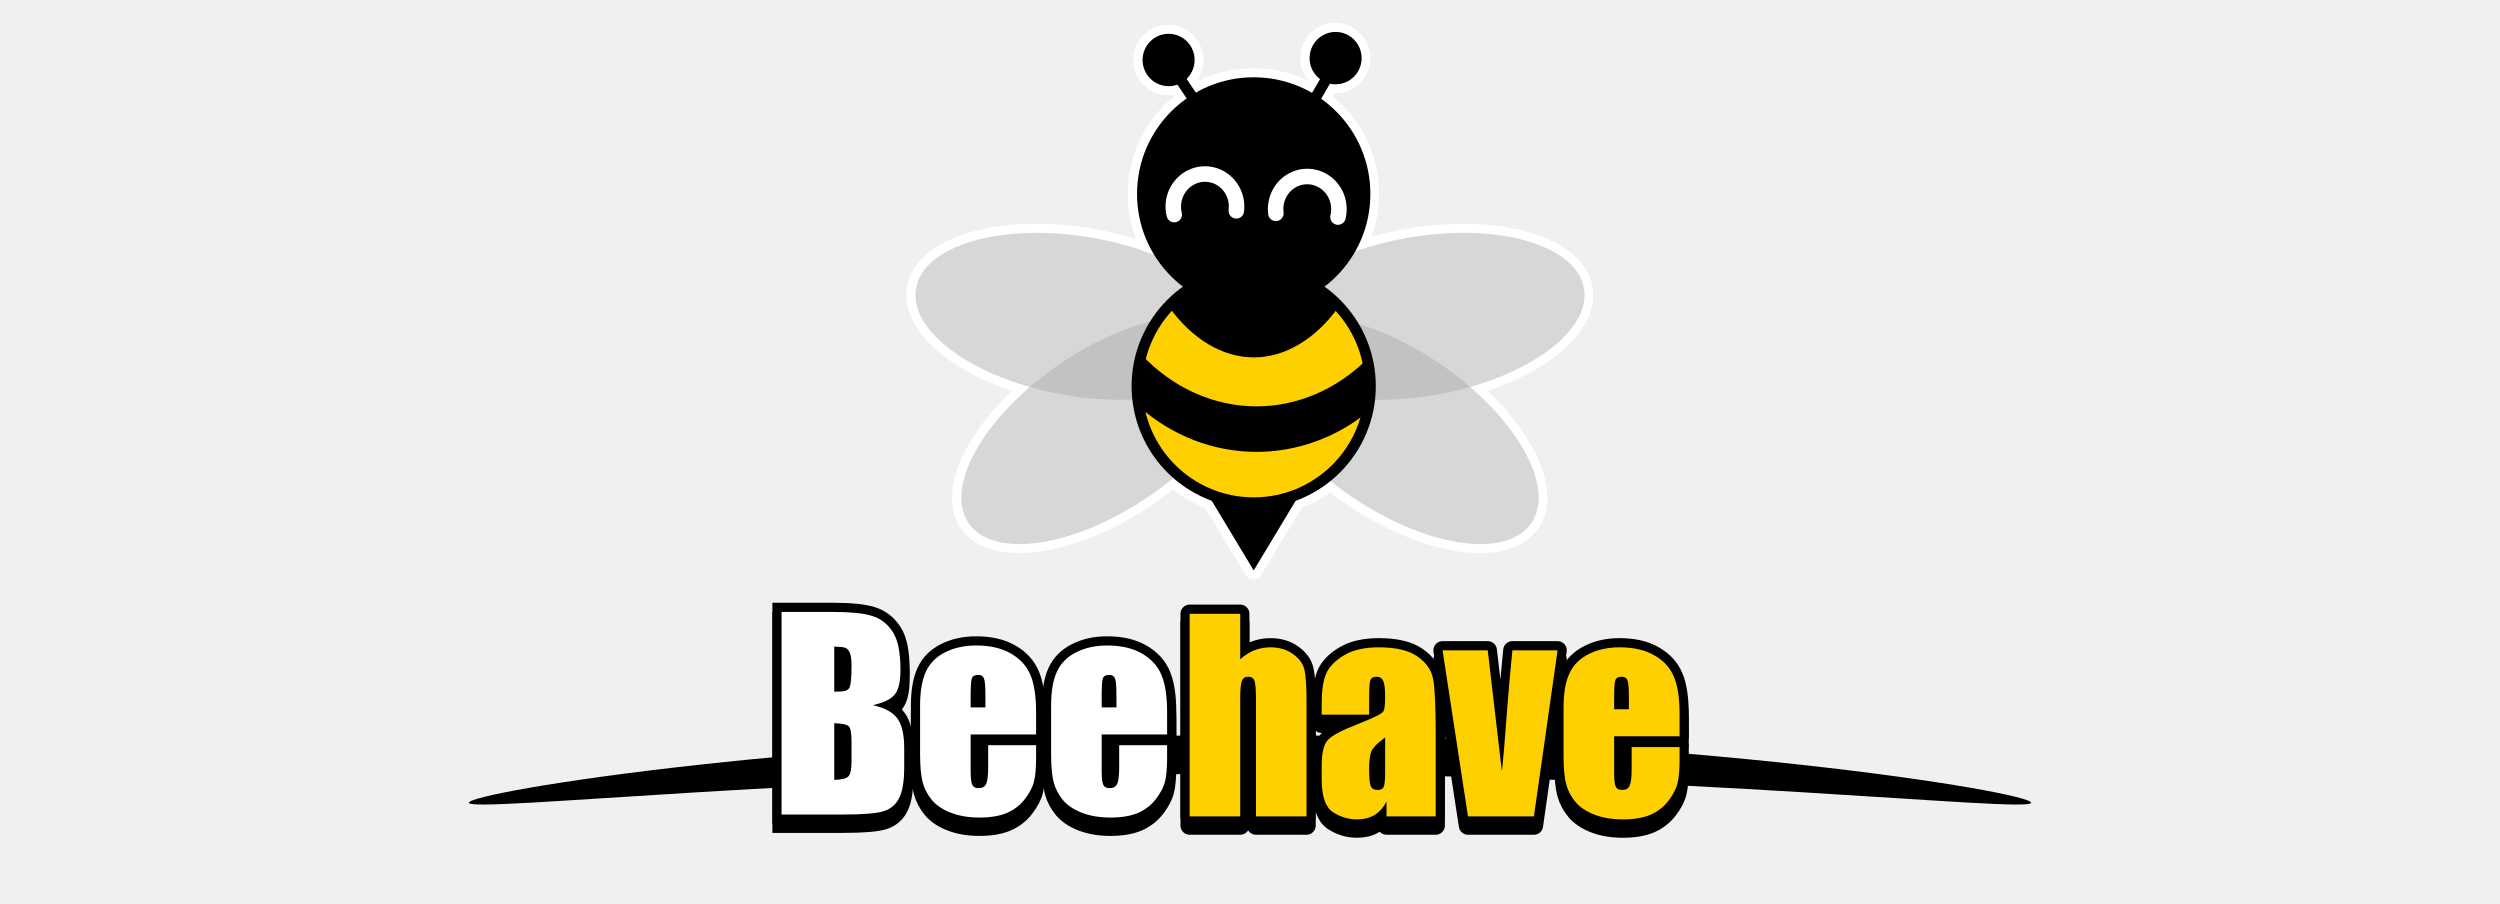
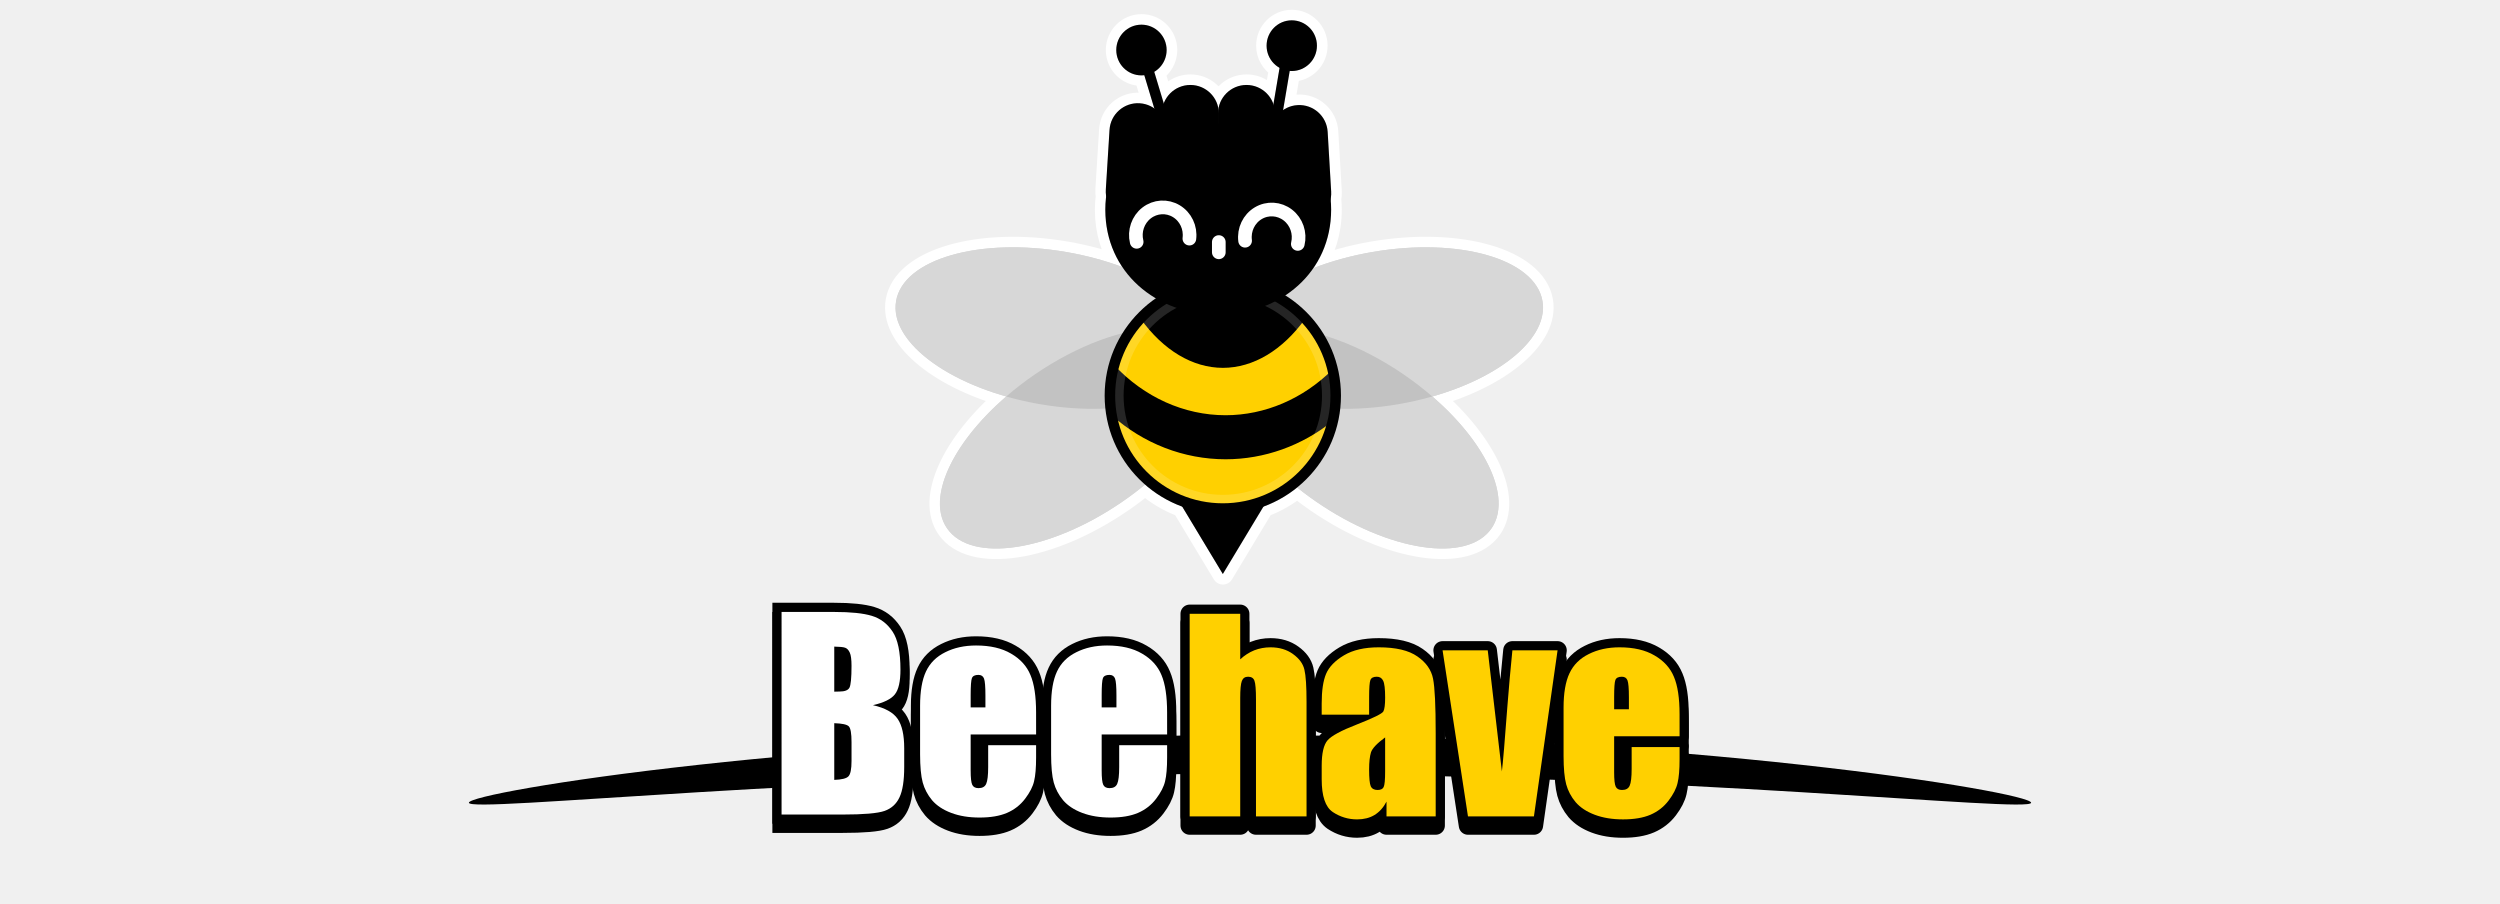
<svg xmlns="http://www.w3.org/2000/svg" width="830" height="300" viewBox="0 0 219.604 79.375" version="1.1" id="svg291">
  <defs id="defs288">
    </defs>
  <g id="layer1">
-     <path id="ellipse35845" style="fill:#ffffff;fill-opacity:1;stroke:#ffffff;stroke-width:1.588;stroke-linecap:round;stroke-linejoin:round;stroke-opacity:1;paint-order:stroke fill markers;stroke-dasharray:none" d="m 117.295,2.804 a 2.285,2.301 4.7214545e-8 0 0 -2.285,2.301 2.285,2.301 4.7214545e-8 0 0 0.919,1.843 l -0.706,1.213 a 10.248,10.248 0 0 0 -5.122,-1.373 10.248,10.248 0 0 0 -5.081,1.35 l -0.811,-1.211 a 2.285,2.301 4.7214545e-8 0 0 0.702,-1.658 2.285,2.301 4.7214545e-8 0 0 -2.286,-2.301 2.285,2.301 4.7214545e-8 0 0 -2.285,2.301 2.285,2.301 4.7214545e-8 0 0 2.285,2.301 2.285,2.301 4.7214545e-8 0 0 0.773,-0.137 l 0.816,1.219 a 10.248,10.248 0 0 0 -4.363,8.385 10.248,10.248 0 0 0 1.521,5.36 14.454,7.008 9.767 0 0 -5.499,-1.519 14.454,7.008 9.767 0 0 -15.434,4.455 14.454,7.008 9.767 0 0 10.001,8.661 7.008,14.454 55.57 0 0 -5.379,11.961 7.008,14.454 55.57 0 0 15.885,-2.392 7.008,14.454 55.57 0 0 2.094,-1.576 c 0.983,0.861 2.125,1.546 3.375,2.004 l 3.685,6.116 3.685,-6.115 c 1.118,-0.41 2.149,-1.001 3.058,-1.737 a 14.454,7.008 34.43 0 0 1.761,1.309 14.454,7.008 34.43 0 0 15.884,2.392 14.454,7.008 34.43 0 0 -5.373,-11.961 7.008,14.454 80.233 0 0 9.995,-8.662 7.008,14.454 80.233 0 0 -15.434,-4.455 7.008,14.454 80.233 0 0 -4.66,1.206 10.248,10.248 0 0 0 1.332,-5.047 10.248,10.248 0 0 0 -4.322,-8.361 l 0.772,-1.324 a 2.285,2.301 4.7214545e-8 0 0 0.496,0.055 2.285,2.301 4.7214545e-8 0 0 2.286,-2.301 2.285,2.301 4.7214545e-8 0 0 -2.286,-2.301 z" />
    <g id="g24274" transform="matrix(1.068477,0,0,1.068477,-18.13393,-1.226917)">
      <path id="ellipse18704" style="stroke-width:1.12;stroke-linecap:round;stroke-linejoin:round;paint-order:markers stroke fill" d="m 183.954,67.141 c -2e-5,0.878 -28.751,-2.378 -64.217,-2.378 -35.466,0 -64.217,3.257 -64.217,2.378 -7e-6,-0.878 28.751,-5.559 64.217,-5.559 35.466,0 64.217,4.681 64.217,5.559 z" />
      <g id="g17905" transform="matrix(0.5707214,0,0,0.5707214,26.42357,44.49112)">
        <g aria-label="Bee" id="text12977" style="font-size:36.917px;line-height:1.25;stroke:#000000;stroke-width:2.646;paint-order:markers stroke fill">
          <path d="m 96.024,13.529 h 7.571 q 3.587,0 5.426,0.559 1.857,0.559 2.992,2.271 1.136,1.694 1.136,5.48 0,2.56 -0.811,3.569 -0.793,1.009 -3.155,1.55 2.632,0.595 3.569,1.983 0.937,1.37 0.937,4.218 v 2.704 q 0,2.956 -0.685,4.38 -0.667,1.424 -2.145,1.947 -1.478,0.523 -6.057,0.523 h -8.779 z m 7.589,4.993 v 6.489 q 0.487,-0.018 0.757,-0.018 1.118,0 1.424,-0.541 0.306,-0.559 0.306,-3.155 0,-1.37 -0.252,-1.911 -0.252,-0.559 -0.667,-0.703 -0.397,-0.144 -1.568,-0.162 z m 0,11.032 v 8.166 q 1.604,-0.054 2.037,-0.505 0.451,-0.451 0.451,-2.217 v -2.722 q 0,-1.875 -0.397,-2.271 -0.397,-0.397 -2.091,-0.451 z" style="font-family:Impact;-inkscape-font-specification:Impact" id="path24537" />
          <path d="m 132.689,31.177 h -9.428 v 5.173 q 0,1.622 0.234,2.091 0.234,0.469 0.901,0.469 0.829,0 1.1,-0.613 0.288,-0.631 0.288,-2.416 v -3.155 h 6.904 v 1.767 q 0,2.217 -0.288,3.407 -0.27,1.19 -1.298,2.542 -1.027,1.352 -2.614,2.037 -1.568,0.667 -3.948,0.667 -2.307,0 -4.074,-0.667 -1.767,-0.667 -2.758,-1.821 -0.973,-1.172 -1.352,-2.56 -0.379,-1.406 -0.379,-4.074 v -6.976 q 0,-3.137 0.847,-4.939 0.847,-1.821 2.776,-2.776 1.929,-0.973 4.434,-0.973 3.064,0 5.047,1.172 2.001,1.154 2.794,3.082 0.811,1.911 0.811,5.39 z m -7.301,-3.894 v -1.749 q 0,-1.857 -0.198,-2.397 -0.198,-0.541 -0.811,-0.541 -0.757,0 -0.937,0.469 -0.18,0.451 -0.18,2.47 v 1.749 z" style="font-family:Impact;-inkscape-font-specification:Impact" id="path24539" />
          <path d="m 151.562,31.177 h -9.428 v 5.173 q 0,1.622 0.234,2.091 0.234,0.469 0.901,0.469 0.829,0 1.1,-0.613 0.288,-0.631 0.288,-2.416 v -3.155 h 6.904 v 1.767 q 0,2.217 -0.288,3.407 -0.27,1.19 -1.298,2.542 -1.027,1.352 -2.614,2.037 -1.568,0.667 -3.948,0.667 -2.307,0 -4.074,-0.667 -1.767,-0.667 -2.758,-1.821 -0.973,-1.172 -1.352,-2.56 -0.379,-1.406 -0.379,-4.074 v -6.976 q 0,-3.137 0.847,-4.939 0.847,-1.821 2.776,-2.776 1.929,-0.973 4.434,-0.973 3.064,0 5.047,1.172 2.001,1.154 2.794,3.082 0.811,1.911 0.811,5.39 z m -7.301,-3.894 v -1.749 q 0,-1.857 -0.198,-2.397 -0.198,-0.541 -0.811,-0.541 -0.757,0 -0.937,0.469 -0.18,0.451 -0.18,2.47 v 1.749 z" style="font-family:Impact;-inkscape-font-specification:Impact" id="path24541" />
        </g>
        <g aria-label="have" id="text15971" style="font-size:36.917px;line-height:1.25;stroke:#000000;stroke-width:2.646;stroke-linecap:round;stroke-linejoin:round;paint-order:markers stroke fill">
          <path d="m 162.092,13.794 v 6.562 q 0.937,-0.865 2.019,-1.298 1.1,-0.433 2.343,-0.433 1.911,0 3.245,0.973 1.352,0.973 1.64,2.253 0.306,1.262 0.306,4.633 v 16.494 h -7.283 V 26.142 q 0,-2.091 -0.216,-2.686 -0.198,-0.595 -0.919,-0.595 -0.667,0 -0.901,0.613 -0.234,0.613 -0.234,2.434 v 17.071 h -7.283 V 13.794 Z" style="font-family:Impact;-inkscape-font-specification:Impact" id="path24553" />
          <path d="m 180.659,28.323 h -6.832 v -1.604 q 0,-2.776 0.631,-4.272 0.649,-1.514 2.578,-2.668 1.929,-1.154 5.011,-1.154 3.695,0 5.57,1.316 1.875,1.298 2.253,3.209 0.379,1.893 0.379,7.823 v 12.005 h -7.084 V 40.851 q -0.667,1.28 -1.73,1.929 -1.046,0.631 -2.506,0.631 -1.911,0 -3.515,-1.064 -1.586,-1.082 -1.586,-4.705 v -1.965 q 0,-2.686 0.847,-3.659 0.847,-0.973 4.2,-2.271 3.587,-1.406 3.84,-1.893 0.252,-0.487 0.252,-1.983 0,-1.875 -0.288,-2.434 -0.27,-0.577 -0.919,-0.577 -0.739,0 -0.919,0.487 -0.18,0.469 -0.18,2.47 z m 2.307,3.281 q -1.749,1.28 -2.037,2.145 -0.27,0.865 -0.27,2.488 0,1.857 0.234,2.397 0.252,0.541 0.973,0.541 0.685,0 0.883,-0.415 0.216,-0.433 0.216,-2.235 z" style="font-family:Impact;-inkscape-font-specification:Impact" id="path24555" />
          <path d="m 207.806,19.058 -3.407,23.921 h -9.5 l -3.659,-23.921 h 6.507 l 2.037,17.449 q 0.234,-1.911 0.793,-9.374 0.324,-4.164 0.721,-8.076 z" style="font-family:Impact;-inkscape-font-specification:Impact" id="path24557" />
          <path d="m 225.382,31.442 h -9.428 v 5.173 q 0,1.622 0.234,2.091 0.234,0.469 0.901,0.469 0.829,0 1.1,-0.613 0.288,-0.631 0.288,-2.416 V 32.992 h 6.904 v 1.767 q 0,2.217 -0.288,3.407 -0.27,1.19 -1.298,2.542 -1.027,1.352 -2.614,2.037 -1.568,0.667 -3.948,0.667 -2.307,0 -4.074,-0.667 -1.767,-0.667 -2.758,-1.821 -0.973,-1.172 -1.352,-2.56 -0.379,-1.406 -0.379,-4.074 v -6.976 q 0,-3.137 0.847,-4.939 0.847,-1.821 2.776,-2.776 1.929,-0.973 4.434,-0.973 3.064,0 5.047,1.172 2.001,1.154 2.794,3.082 0.811,1.911 0.811,5.39 z m -7.301,-3.894 v -1.749 q 0,-1.857 -0.198,-2.397 -0.198,-0.541 -0.811,-0.541 -0.757,0 -0.937,0.469 -0.18,0.451 -0.18,2.47 v 1.749 z" style="font-family:Impact;-inkscape-font-specification:Impact" id="path24559" />
        </g>
        <g aria-label="Bee" id="text17891" style="font-size:36.917px;line-height:1.25;fill:#ffffff;stroke:#000000;stroke-width:2.646;paint-order:markers stroke fill">
          <path d="m 96.024,12.207 h 7.571 q 3.587,0 5.426,0.559 1.857,0.559 2.992,2.271 1.136,1.694 1.136,5.48 0,2.56 -0.811,3.569 -0.793,1.009 -3.155,1.55 2.632,0.595 3.569,1.983 0.937,1.37 0.937,4.218 v 2.704 q 0,2.956 -0.685,4.38 -0.667,1.424 -2.145,1.947 -1.478,0.523 -6.057,0.523 h -8.779 z m 7.589,4.993 v 6.489 q 0.487,-0.018 0.757,-0.018 1.118,0 1.424,-0.541 0.306,-0.559 0.306,-3.155 0,-1.37 -0.252,-1.911 -0.252,-0.559 -0.667,-0.703 -0.397,-0.144 -1.568,-0.162 z m 0,11.032 v 8.166 q 1.604,-0.054 2.037,-0.505 0.451,-0.451 0.451,-2.217 v -2.722 q 0,-1.875 -0.397,-2.271 -0.397,-0.397 -2.091,-0.451 z" style="font-family:Impact;-inkscape-font-specification:Impact" id="path24530" />
          <path d="m 132.689,29.854 h -9.428 v 5.173 q 0,1.622 0.234,2.091 0.234,0.469 0.901,0.469 0.829,0 1.1,-0.613 0.288,-0.631 0.288,-2.416 v -3.155 h 6.904 v 1.767 q 0,2.217 -0.288,3.407 -0.27,1.19 -1.298,2.542 -1.027,1.352 -2.614,2.037 -1.568,0.667 -3.948,0.667 -2.307,0 -4.074,-0.667 -1.767,-0.667 -2.758,-1.821 -0.973,-1.172 -1.352,-2.56 -0.379,-1.406 -0.379,-4.074 V 25.726 q 0,-3.137 0.847,-4.939 0.847,-1.821 2.776,-2.776 1.929,-0.973 4.434,-0.973 3.064,0 5.047,1.172 2.001,1.154 2.794,3.082 0.811,1.911 0.811,5.39 z m -7.301,-3.894 v -1.749 q 0,-1.857 -0.198,-2.397 -0.198,-0.541 -0.811,-0.541 -0.757,0 -0.937,0.469 -0.18,0.451 -0.18,2.47 v 1.749 z" style="font-family:Impact;-inkscape-font-specification:Impact" id="path24532" />
          <path d="m 151.562,29.854 h -9.428 v 5.173 q 0,1.622 0.234,2.091 0.234,0.469 0.901,0.469 0.829,0 1.1,-0.613 0.288,-0.631 0.288,-2.416 v -3.155 h 6.904 v 1.767 q 0,2.217 -0.288,3.407 -0.27,1.19 -1.298,2.542 -1.027,1.352 -2.614,2.037 -1.568,0.667 -3.948,0.667 -2.307,0 -4.074,-0.667 -1.767,-0.667 -2.758,-1.821 -0.973,-1.172 -1.352,-2.56 -0.379,-1.406 -0.379,-4.074 V 25.726 q 0,-3.137 0.847,-4.939 0.847,-1.821 2.776,-2.776 1.929,-0.973 4.434,-0.973 3.064,0 5.047,1.172 2.001,1.154 2.794,3.082 0.811,1.911 0.811,5.39 z m -7.301,-3.894 v -1.749 q 0,-1.857 -0.198,-2.397 -0.198,-0.541 -0.811,-0.541 -0.757,0 -0.937,0.469 -0.18,0.451 -0.18,2.47 v 1.749 z" style="font-family:Impact;-inkscape-font-specification:Impact" id="path24534" />
        </g>
        <g aria-label="have" id="text17895" style="font-size:36.917px;line-height:1.25;fill:#ffd000;stroke:#000000;stroke-width:2.646;stroke-linecap:round;stroke-linejoin:round;paint-order:markers stroke fill">
          <path d="M 162.092,12.471 V 19.033 q 0.937,-0.865 2.019,-1.298 1.1,-0.433 2.343,-0.433 1.911,0 3.245,0.973 1.352,0.973 1.64,2.253 0.306,1.262 0.306,4.633 v 16.494 h -7.283 V 24.819 q 0,-2.091 -0.216,-2.686 -0.198,-0.595 -0.919,-0.595 -0.667,0 -0.901,0.613 -0.234,0.613 -0.234,2.434 v 17.071 h -7.283 V 12.471 Z" style="font-family:Impact;-inkscape-font-specification:Impact" id="path24544" />
          <path d="m 180.659,27 h -6.832 v -1.604 q 0,-2.776 0.631,-4.272 0.649,-1.514 2.578,-2.668 1.929,-1.154 5.011,-1.154 3.695,0 5.57,1.316 1.875,1.298 2.253,3.209 0.379,1.893 0.379,7.823 v 12.005 h -7.084 v -2.127 q -0.667,1.28 -1.73,1.929 -1.046,0.631 -2.506,0.631 -1.911,0 -3.515,-1.064 -1.586,-1.082 -1.586,-4.705 v -1.965 q 0,-2.686 0.847,-3.659 0.847,-0.973 4.2,-2.271 3.587,-1.406 3.84,-1.893 0.252,-0.487 0.252,-1.983 0,-1.875 -0.288,-2.434 -0.27,-0.577 -0.919,-0.577 -0.739,0 -0.919,0.487 -0.18,0.469 -0.18,2.47 z m 2.307,3.281 q -1.749,1.28 -2.037,2.145 -0.27,0.865 -0.27,2.488 0,1.857 0.234,2.397 0.252,0.541 0.973,0.541 0.685,0 0.883,-0.415 0.216,-0.433 0.216,-2.235 z" style="font-family:Impact;-inkscape-font-specification:Impact" id="path24546" />
          <path d="m 207.806,17.735 -3.407,23.921 h -9.5 l -3.659,-23.921 h 6.507 l 2.037,17.449 q 0.234,-1.911 0.793,-9.374 0.324,-4.164 0.721,-8.076 z" style="font-family:Impact;-inkscape-font-specification:Impact" id="path24548" />
          <path d="m 225.382,30.119 h -9.428 v 5.173 q 0,1.622 0.234,2.091 0.234,0.469 0.901,0.469 0.829,0 1.1,-0.613 0.288,-0.631 0.288,-2.416 v -3.155 h 6.904 v 1.767 q 0,2.217 -0.288,3.407 -0.27,1.19 -1.298,2.542 -1.027,1.352 -2.614,2.037 -1.568,0.667 -3.948,0.667 -2.307,0 -4.074,-0.667 -1.767,-0.667 -2.758,-1.821 -0.973,-1.172 -1.352,-2.56 -0.379,-1.406 -0.379,-4.074 v -6.976 q 0,-3.137 0.847,-4.939 0.847,-1.821 2.776,-2.776 1.929,-0.973 4.434,-0.973 3.064,0 5.047,1.172 2.001,1.154 2.794,3.082 0.811,1.911 0.811,5.39 z m -7.301,-3.894 v -1.749 q 0,-1.857 -0.198,-2.397 -0.198,-0.541 -0.811,-0.541 -0.757,0 -0.937,0.469 -0.18,0.451 -0.18,2.47 v 1.749 z" style="font-family:Impact;-inkscape-font-specification:Impact" id="path24550" />
        </g>
      </g>
    </g>
-     <g id="g15241" transform="matrix(0.2574639,0,0,0.2574639,51.0919,-4.699026)">
+     <g id="g2882" transform="matrix(0.2491622,0,0,0.2491622,50.28152,-2.617387)">
+       <path id="ellipse2758" style="fill:#d7d7d7;fill-opacity:1;stroke:#ffffff;stroke-width:7.433;stroke-linecap:round;stroke-linejoin:round;stroke-dasharray:none;stroke-opacity:1;paint-order:stroke fill markers" d="m 253.641,17.671 a 8.876,8.937 1.1867896e-8 0 0 -8.877,8.937 8.876,8.937 1.1867896e-8 0 0 4.58,7.819 l -2.162,12.805 c -1.346,-3.949 -5.078,-6.775 -9.494,-6.775 -4.997,0 -9.117,3.617 -9.897,8.387 -0.78,-4.769 -4.9,-8.387 -9.897,-8.387 -4.303,0 -7.956,2.683 -9.386,6.474 l -3.348,-11.099 a 8.876,8.937 1.1867896e-8 0 0 4.365,-7.69 8.876,8.937 1.1867896e-8 0 0 -8.877,-8.937 8.876,8.937 1.1867896e-8 0 0 -8.877,8.937 8.876,8.937 1.1867896e-8 0 0 8.877,8.938 8.876,8.937 1.1867896e-8 0 0 0.999,-0.062 l 3.526,11.687 c -1.464,-1.027 -3.223,-1.675 -5.146,-1.794 -5.546,-0.344 -10.289,3.844 -10.633,9.391 l -1.307,21.056 c -0.05,0.806 -0.004,1.594 0.128,2.354 -0.199,1.496 -0.304,3.064 -0.304,4.711 0,7.716 2.198,14.576 5.998,20.233 a 56.141,27.22 9.767 0 0 -19.833,-5.312 56.141,27.22 9.767 0 0 -59.945,17.302 56.141,27.22 9.767 0 0 38.846,33.639 27.22,56.141 55.57 0 0 -20.894,46.461 27.22,56.141 55.57 0 0 61.697,-9.291 27.22,56.141 55.57 0 0 8.133,-6.123 c 3.82,3.346 8.254,6.008 13.112,7.788 l 14.31,23.752 14.31,-23.752 c 4.344,-1.592 8.349,-3.89 11.88,-6.751 a 56.141,27.22 34.43 0 0 6.838,5.085 56.141,27.22 34.43 0 0 61.697,9.291 56.141,27.22 34.43 0 0 -20.868,-46.455 27.22,56.141 80.233 0 0 38.82,-33.644 27.22,56.141 80.233 0 0 -59.945,-17.302 27.22,56.141 80.233 0 0 -20.797,5.688 c 3.957,-5.727 6.251,-12.721 6.251,-20.608 0,-1.293 -0.062,-2.537 -0.179,-3.736 0.175,-0.848 0.243,-1.732 0.19,-2.64 L 266.294,56.985 c -0.326,-5.548 -5.055,-9.751 -10.602,-9.425 -1.902,0.112 -3.646,0.741 -5.103,1.744 l 2.329,-13.791 a 8.876,8.937 1.1867896e-8 0 0 0.724,0.033 8.876,8.937 1.1867896e-8 0 0 8.876,-8.938 8.876,8.937 1.1867896e-8 0 0 -8.876,-8.937 z" />
      <ellipse style="fill:#d7d7d7;fill-opacity:1;stroke:none;stroke-width:15.875;stroke-linecap:round;stroke-linejoin:round;paint-order:stroke fill markers" id="ellipse15207" cx="-188.368" cy="95.599" rx="56.141" ry="27.22" transform="matrix(-0.985506,-0.1696407,-0.1696407,0.985506,0,0)" />
      <ellipse style="fill:#d7d7d7;fill-opacity:1;stroke:none;stroke-width:15.875;stroke-linecap:round;stroke-linejoin:round;paint-order:stroke fill markers" id="ellipse15209" cx="-53.815" cy="236.935" rx="56.141" ry="27.22" transform="matrix(-0.8248163,0.5654008,0.5654008,0.8248163,0,0)" />
      <ellipse style="fill:#d7d7d7;fill-opacity:1;stroke:none;stroke-width:15.875;stroke-linecap:round;stroke-linejoin:round;paint-order:stroke fill markers" id="ellipse15211" cx="261.088" cy="172.966" rx="56.141" ry="27.22" transform="rotate(-9.766928)" />
      <path id="path15213" style="fill:#c2c2c2;fill-opacity:1;stroke:none;stroke-width:15.875;stroke-linecap:round;stroke-linejoin:round;paint-order:stroke fill markers" d="m -225.697,89.125 a 56.141,27.22 44.197 0 1 40.916,23.713 56.141,27.22 44.197 0 1 8.566,9.324 56.141,27.22 0 0 1 -12.153,0.656 56.141,27.22 0 0 1 -56.141,-27.22 56.141,27.22 0 0 1 0.156,-2.01 56.141,27.22 44.197 0 1 0.345,-0.372 56.141,27.22 44.197 0 1 18.31,-4.091 z" transform="matrix(-0.985506,-0.1696407,-0.1696407,0.985506,0,0)" />
      <ellipse style="fill:#d7d7d7;fill-opacity:1;stroke:none;stroke-width:15.875;stroke-linecap:round;stroke-linejoin:round;paint-order:stroke fill markers" id="ellipse15215" cx="322.355" cy="-20.924" rx="56.141" ry="27.22" transform="rotate(34.43013)" />
      <path id="path15217" style="fill:#c2c2c2;fill-opacity:1;stroke:none;stroke-width:15.875;stroke-linecap:round;stroke-linejoin:round;paint-order:stroke fill markers" d="m 223.758,166.493 a 56.141,27.22 44.197 0 0 -18.31,4.091 56.141,27.22 44.197 0 0 -0.346,0.41 56.141,27.22 0 0 0 -0.155,1.972 56.141,27.22 0 0 0 56.141,27.22 56.141,27.22 0 0 0 12.176,-0.649 56.141,27.22 44.197 0 0 -8.59,-9.331 56.141,27.22 44.197 0 0 -40.916,-23.713 z" transform="rotate(-9.766928)" />
      <path style="fill:#000000;fill-opacity:1;stroke:none;stroke-width:26.001;stroke-linecap:round;stroke-linejoin:round;paint-order:stroke fill markers" id="path15219" d="m 146.205,174.666 -49.552,-85.827 99.104,-2e-6 z" transform="matrix(0.6237006,0,0,0.5976991,138.1082,108.4719)" />
      <circle style="fill:#ffd000;fill-opacity:1;stroke:none;stroke-width:5.292;stroke-linecap:round;stroke-linejoin:round;stroke-dasharray:none;stroke-opacity:1;paint-order:stroke fill markers" id="circle15221" cx="229.296" cy="149.988" r="39.805" />
      <path id="path15223" style="fill:#000000;fill-opacity:1;stroke:none;stroke-width:15.875;stroke-linecap:round;stroke-linejoin:round;stroke-opacity:1;paint-order:stroke fill markers" d="m 229.296,110.183 a 39.805,39.805 0 0 0 -29.048,12.6 44.111,69.922 0 0 0 29.086,17.408 44.111,69.922 0 0 0 29.056,-17.366 39.805,39.805 0 0 0 -29.094,-12.642 z" />
      <path id="path15225" style="fill:#000000;fill-opacity:1;stroke:none;stroke-width:15.875;stroke-linecap:round;stroke-linejoin:round;stroke-opacity:1;paint-order:stroke fill markers" d="m 190.988,139.226 a 39.805,39.805 0 0 0 -1.497,10.763 39.805,39.805 0 0 0 0.63,6.913 62.072,65.152 0 0 0 40.148,15.522 62.072,65.152 0 0 0 37.823,-13.534 39.805,39.805 0 0 0 1.009,-8.901 39.805,39.805 0 0 0 -1.101,-9.21 57.395,65.152 0 0 1 -37.732,16.115 57.395,65.152 0 0 1 -39.281,-17.668 z" />
-       <circle style="fill:#000000;fill-opacity:1;stroke:none;stroke-width:15.875;stroke-linecap:round;stroke-linejoin:round;stroke-opacity:1;paint-order:stroke fill markers" id="circle15227" cx="229.296" cy="84.422" r="39.805" />
-       <path style="fill:#000000;fill-opacity:1;stroke:#ffffff;stroke-width:5.292;stroke-linecap:round;stroke-dasharray:none;stroke-opacity:1;paint-order:normal" id="path15229" d="m -223.457,-121.566 a 10.802,11.12 0 0 1 -6.611,10.249 10.802,11.12 0 0 1 -11.741,-2.295 10.802,11.12 0 0 1 -2.501,-12.03" transform="matrix(-0.9912089,0.1323065,-0.1264813,-0.991969,0,0)" />
-       <ellipse style="fill:#000000;fill-opacity:1;stroke:none;stroke-width:3.704;stroke-dasharray:none;stroke-opacity:1;paint-order:normal" id="ellipse15231" cx="200.261" cy="38.72" rx="8.876" ry="8.937" />
-       <ellipse style="fill:#000000;fill-opacity:1;stroke:none;stroke-width:3.704;stroke-dasharray:none;stroke-opacity:1;paint-order:normal" id="ellipse15233" cx="257.24" cy="38.08" rx="8.876" ry="8.937" />
-       <path style="fill:#000000;fill-opacity:1;stroke:#ffffff;stroke-width:5.292;stroke-linecap:round;stroke-dasharray:none;stroke-opacity:1;paint-order:normal" id="path15235" d="m 232.979,-59.833 a 10.802,11.12 0 0 1 -6.611,10.249 10.802,11.12 0 0 1 -11.741,-2.295 10.802,11.12 0 0 1 -2.501,-12.03" transform="matrix(0.9912089,0.1323065,0.1264813,-0.991969,0,0)" />
-       <path style="fill:none;stroke:#000000;stroke-width:3.704;stroke-linecap:butt;stroke-linejoin:miter;stroke-dasharray:none;stroke-opacity:1" d="m 200.372,39.476 12.909,19.27 h 32.928 L 257.434,39.476" id="path15237" />
+       <circle style="fill:none;fill-opacity:1;stroke:#ffffff;stroke-width:3.413;stroke-linecap:round;stroke-linejoin:round;stroke-dasharray:none;stroke-opacity:0.147;paint-order:stroke fill markers" id="circle1823" cx="229.296" cy="149.988" r="36.681" />
      <circle style="fill:none;fill-opacity:1;stroke:#000000;stroke-width:3.704;stroke-linecap:round;stroke-linejoin:round;stroke-dasharray:none;stroke-opacity:1;paint-order:stroke fill markers" id="circle15239" cx="229.296" cy="149.988" r="39.805" />
+       <g id="g2030" transform="translate(-204.1759)">
+         <path id="circle1825" style="stroke-width:15.875;stroke-linecap:round;stroke-linejoin:round;paint-order:stroke fill markers" d="m 471.659,84.422 c 0,21.984 -17.821,37.03 -39.805,37.03 -21.984,0 -39.805,-15.047 -39.805,-37.03 0,-21.984 18.284,-30.325 40.268,-30.325 21.984,5e-6 39.343,8.341 39.343,30.325 z" />
+         <rect style="fill:#000000;fill-opacity:1;stroke:none;stroke-width:5.471;stroke-linecap:round;stroke-linejoin:round;stroke-dasharray:none;stroke-opacity:0.147;paint-order:markers stroke fill" id="rect1932" width="20.062" height="41.159" x="396.263" y="21.782" ry="10.031" transform="rotate(3.551731)" />
+         <rect style="fill:#000000;fill-opacity:1;stroke:none;stroke-width:5.471;stroke-linecap:round;stroke-linejoin:round;stroke-dasharray:none;stroke-opacity:0.147;paint-order:markers stroke fill" id="rect1986" width="20.062" height="41.159" x="446.218" y="74.45" ry="10.031" transform="rotate(-3.362674)" />
+         <rect style="fill:#000000;fill-opacity:1;stroke:none;stroke-width:5.471;stroke-linecap:round;stroke-linejoin:round;stroke-dasharray:none;stroke-opacity:0.147;paint-order:markers stroke fill" id="rect1990" width="20.062" height="41.159" x="412" y="40.457" ry="10.031" />
+         <rect style="fill:#000000;fill-opacity:1;stroke:none;stroke-width:5.471;stroke-linecap:round;stroke-linejoin:round;stroke-dasharray:none;stroke-opacity:0.147;paint-order:markers stroke fill" id="rect1992" width="20.062" height="41.159" x="431.795" y="40.457" ry="10.031" />
+         <ellipse style="fill:#000000;fill-opacity:1;stroke:none;stroke-width:3.704;stroke-dasharray:none;stroke-opacity:1;paint-order:normal" id="ellipse1994" cx="404.786" cy="28.142" rx="8.876" ry="8.937" />
+         <ellipse style="fill:#000000;fill-opacity:1;stroke:none;stroke-width:3.704;stroke-dasharray:none;stroke-opacity:1;paint-order:normal" id="ellipse1996" cx="457.779" cy="26.608" rx="8.876" ry="8.937" />
+         <path style="fill:none;stroke:#000000;stroke-width:3.704;stroke-linecap:butt;stroke-linejoin:miter;stroke-dasharray:none;stroke-opacity:1" d="m 405.948,31.144 8.471,28.081 36.564,1.122 4.91,-29.08" id="path1998" />
+         <path style="fill:#000000;fill-opacity:1;stroke:#ffffff;stroke-width:4.818;stroke-linecap:round;stroke-dasharray:none;stroke-opacity:1;paint-order:normal" id="path2000" d="m -425.734,-152.929 a 9.475,9.754 0 0 1 -5.799,8.99 9.475,9.754 0 0 1 -10.299,-2.013 9.475,9.754 0 0 1 -2.194,-10.552" transform="matrix(-0.9912089,0.1323065,-0.1264813,-0.991969,0,0)" />
+         <path style="fill:#000000;fill-opacity:1;stroke:#ffffff;stroke-width:4.818;stroke-linecap:round;stroke-dasharray:none;stroke-opacity:1;paint-order:normal" id="path2002" d="m 430.274,-38.008 a 9.475,9.754 0 0 1 -5.799,8.99 9.475,9.754 0 0 1 -10.299,-2.013 9.475,9.754 0 0 1 -2.194,-10.552" transform="matrix(0.9912089,0.1323065,0.1264813,-0.991969,0,0)" />
+         <path style="fill:none;stroke:#ffffff;stroke-width:4.818;stroke-linecap:round;stroke-linejoin:round;stroke-dasharray:none;stroke-opacity:1" d="m 432.062,95.838 v 3.614" id="path2004" />
+       </g>
    </g>
  </g>
</svg>
